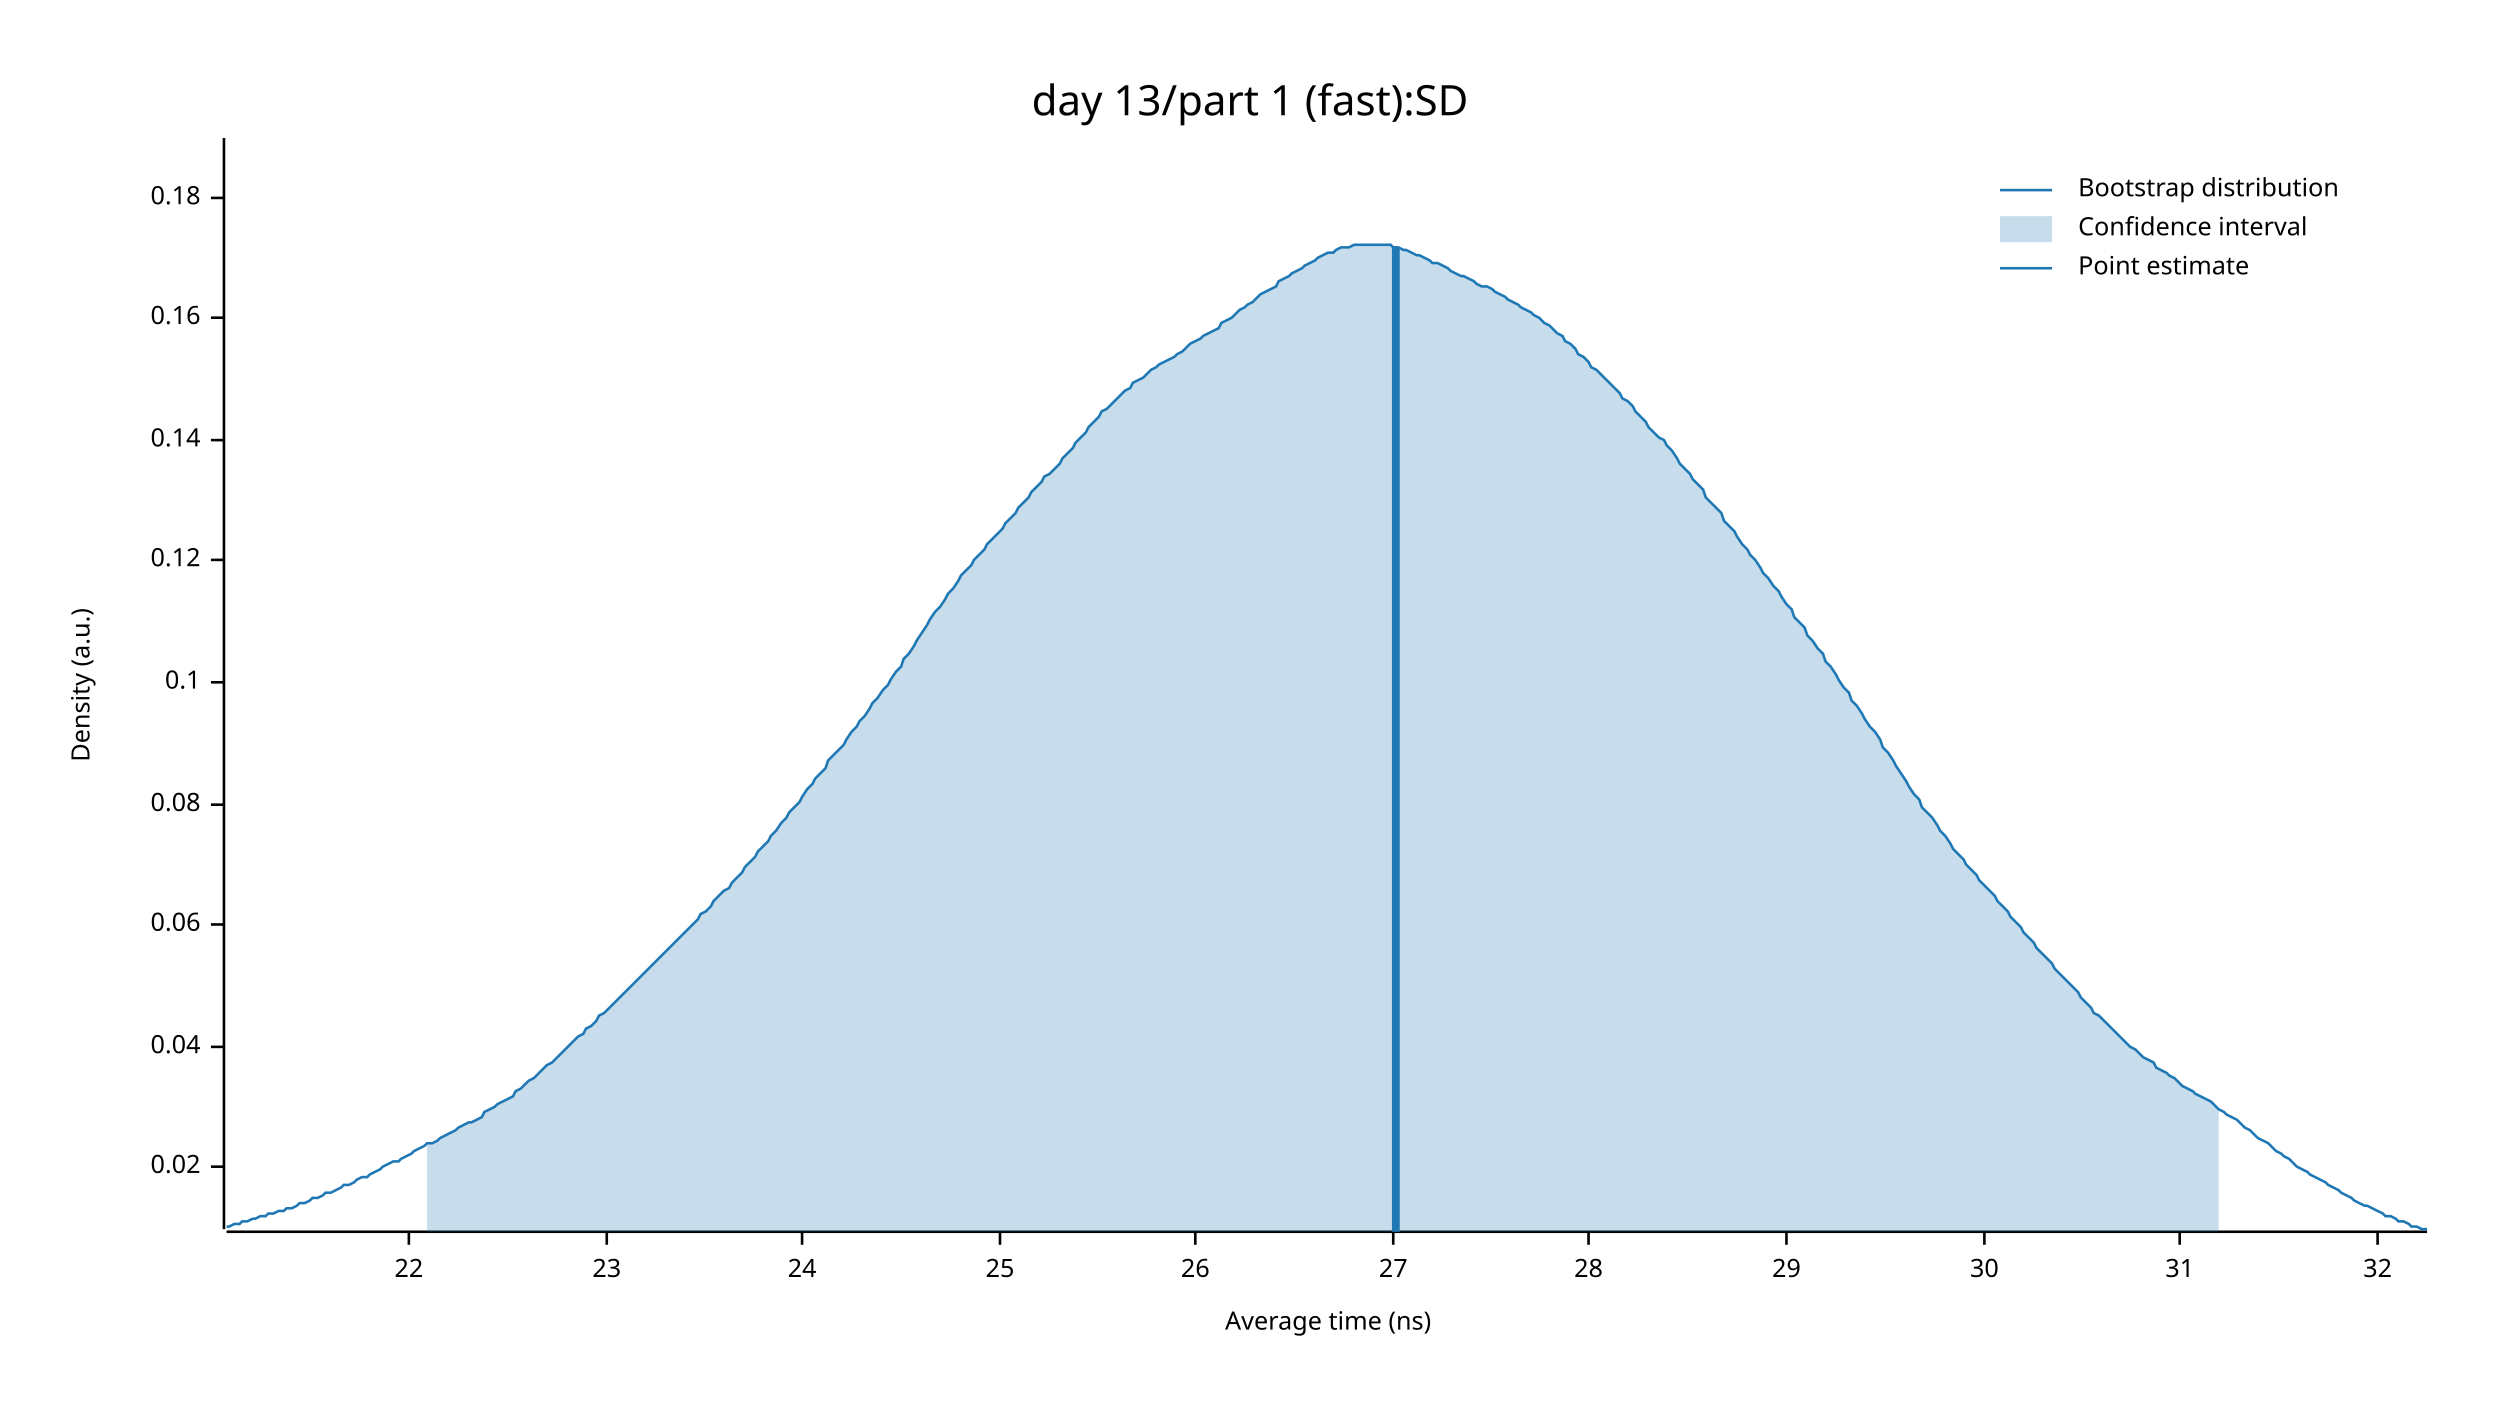
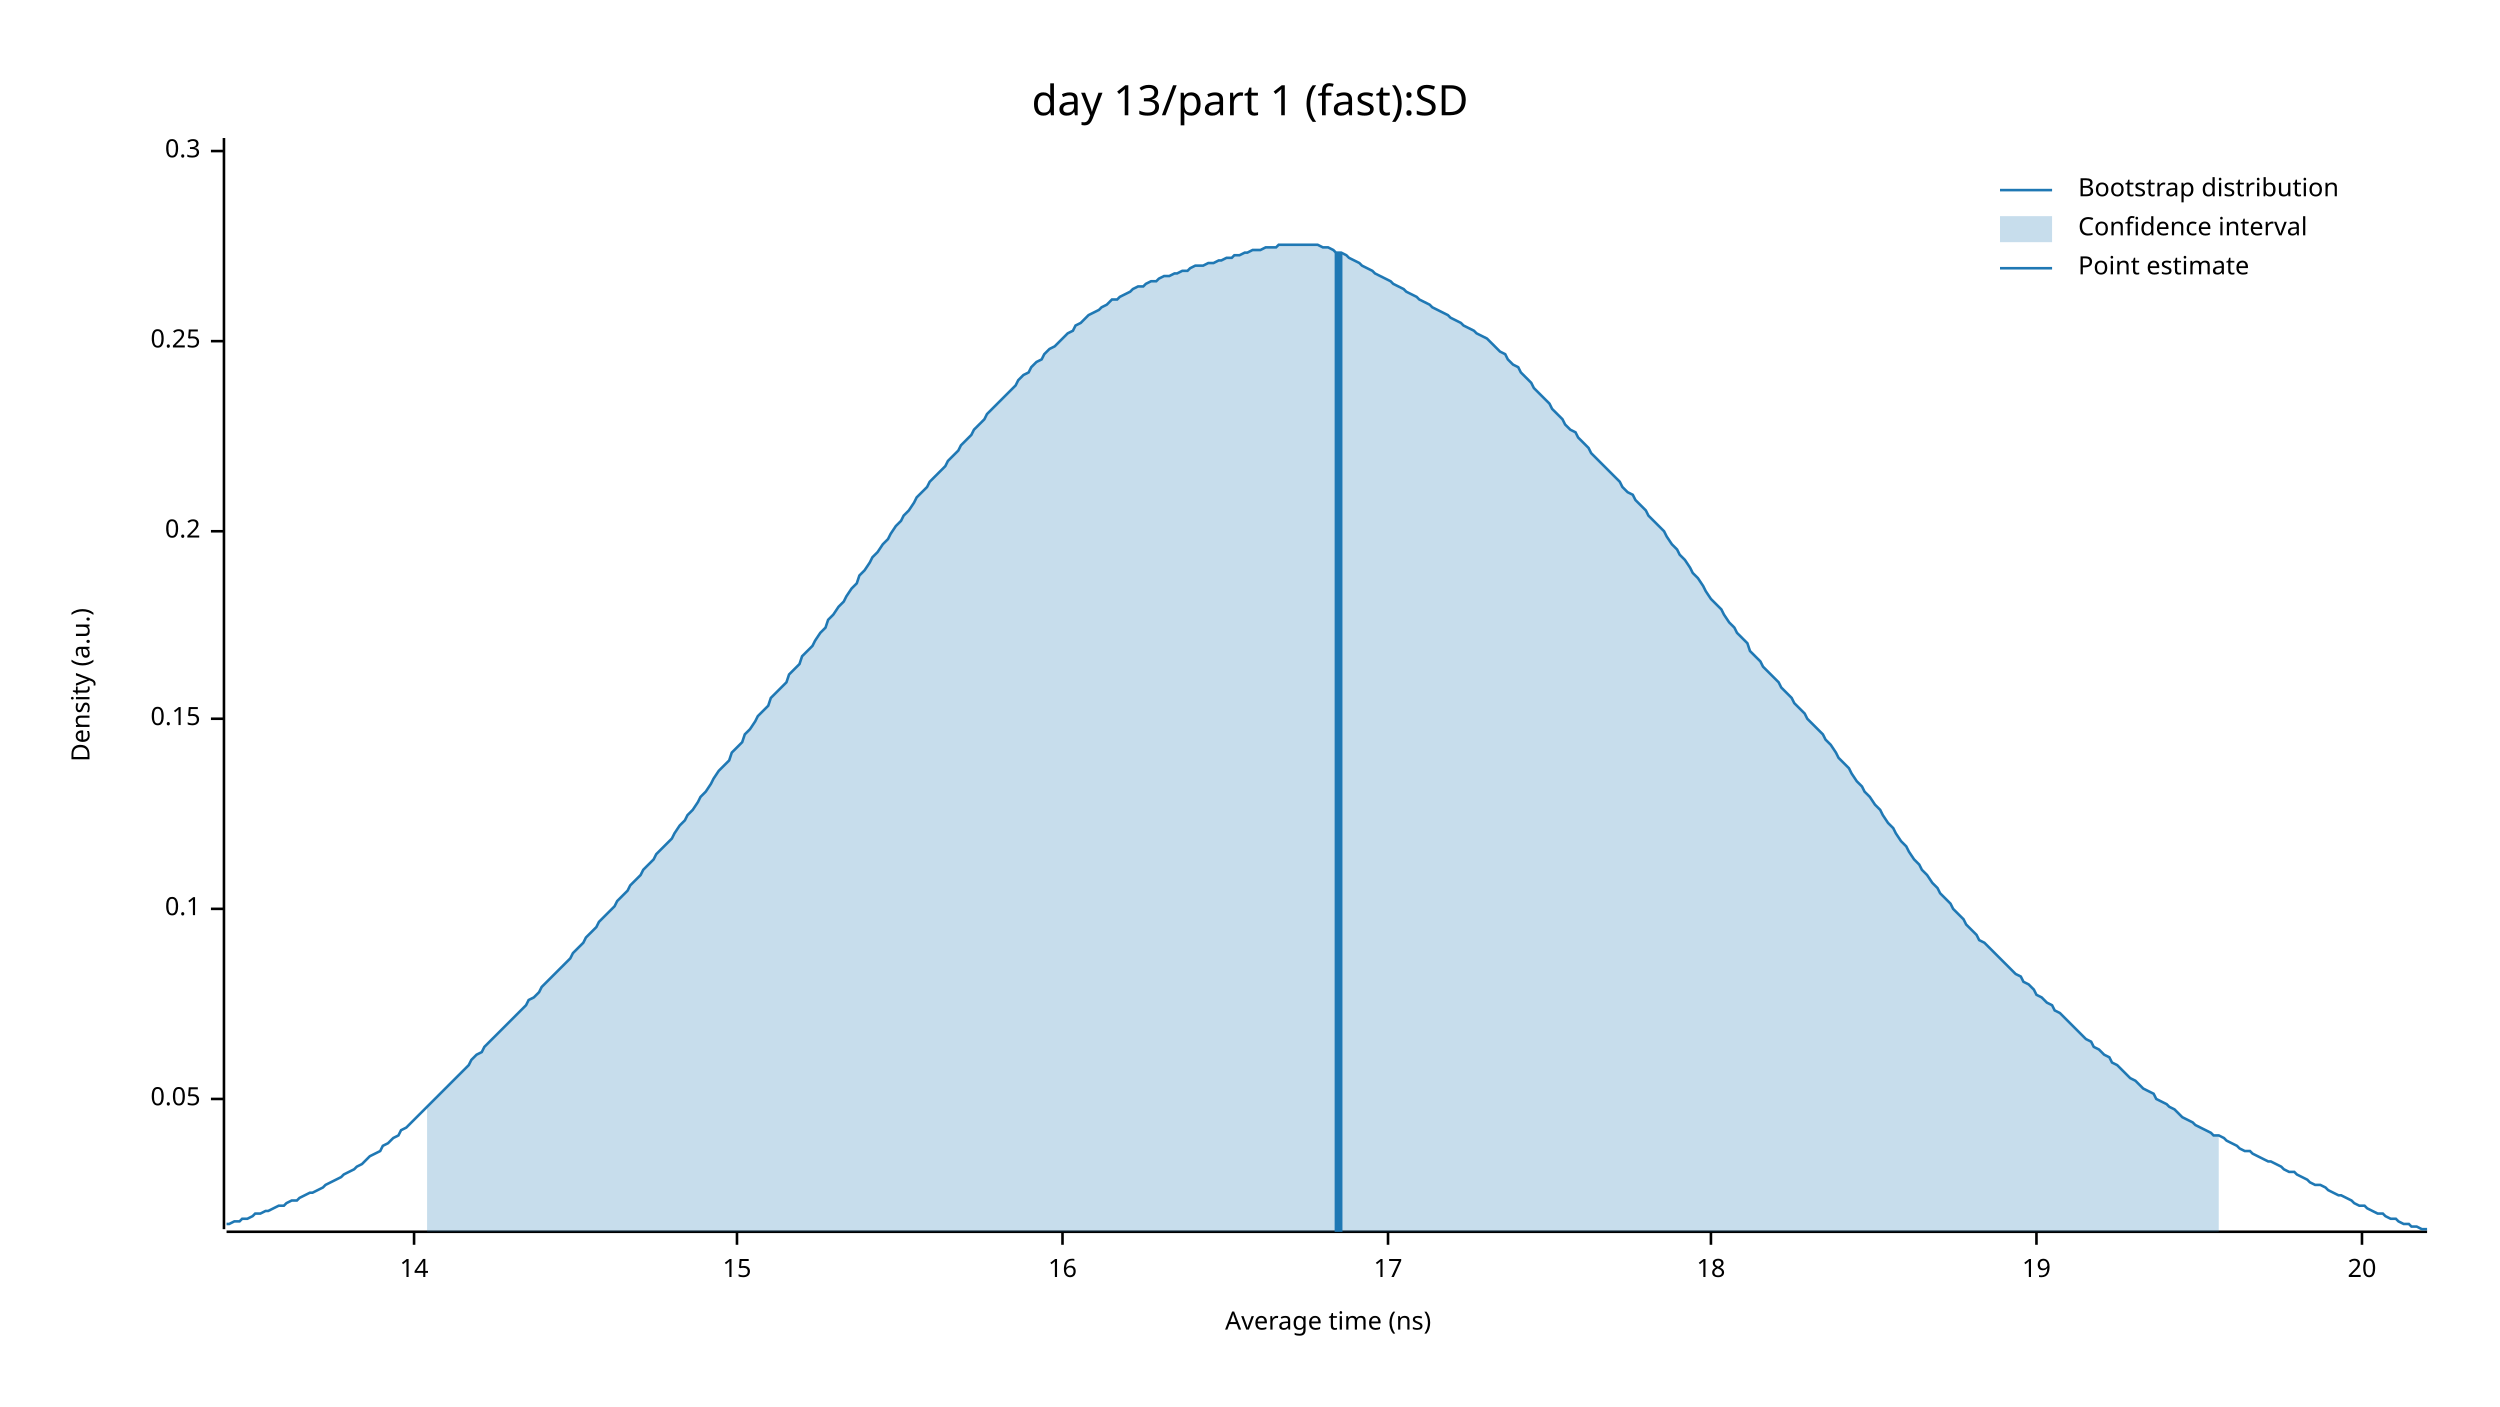
<svg xmlns="http://www.w3.org/2000/svg" width="960" height="540" viewBox="0 0 960 540">
  <text x="480" y="32" dy="0.76em" text-anchor="middle" font-family="sans-serif" font-size="16.129" opacity="1" fill="#000000">
day 13/part 1 (fast):SD
</text>
  <text x="27" y="263" dy="0.76em" text-anchor="middle" font-family="sans-serif" font-size="9.677" opacity="1" fill="#000000" transform="rotate(270, 27, 263)">
Density (a.u.)
</text>
  <text x="510" y="513" dy="-0.5ex" text-anchor="middle" font-family="sans-serif" font-size="9.677" opacity="1" fill="#000000">
Average time (ns)
</text>
  <polyline fill="none" opacity="1" stroke="#000000" stroke-width="1" points="86,53 86,472 " />
-   <text x="77" y="448" dy="0.5ex" text-anchor="end" font-family="sans-serif" font-size="9.677" opacity="1" fill="#000000">
- 0.02
+   <text x="77" y="422" dy="0.5ex" text-anchor="end" font-family="sans-serif" font-size="9.677" opacity="1" fill="#000000">
+ 0.05
</text>
-   <polyline fill="none" opacity="1" stroke="#000000" stroke-width="1" points="81,448 86,448 " />
-   <text x="77" y="402" dy="0.5ex" text-anchor="end" font-family="sans-serif" font-size="9.677" opacity="1" fill="#000000">
- 0.04
- </text>
-   <polyline fill="none" opacity="1" stroke="#000000" stroke-width="1" points="81,402 86,402 " />
-   <text x="77" y="355" dy="0.5ex" text-anchor="end" font-family="sans-serif" font-size="9.677" opacity="1" fill="#000000">
- 0.06
- </text>
-   <polyline fill="none" opacity="1" stroke="#000000" stroke-width="1" points="81,355 86,355 " />
-   <text x="77" y="309" dy="0.5ex" text-anchor="end" font-family="sans-serif" font-size="9.677" opacity="1" fill="#000000">
- 0.08
- </text>
-   <polyline fill="none" opacity="1" stroke="#000000" stroke-width="1" points="81,309 86,309 " />
-   <text x="77" y="262" dy="0.5ex" text-anchor="end" font-family="sans-serif" font-size="9.677" opacity="1" fill="#000000">
+   <polyline fill="none" opacity="1" stroke="#000000" stroke-width="1" points="81,422 86,422 " />
+   <text x="77" y="349" dy="0.5ex" text-anchor="end" font-family="sans-serif" font-size="9.677" opacity="1" fill="#000000">
0.1
</text>
-   <polyline fill="none" opacity="1" stroke="#000000" stroke-width="1" points="81,262 86,262 " />
-   <text x="77" y="215" dy="0.5ex" text-anchor="end" font-family="sans-serif" font-size="9.677" opacity="1" fill="#000000">
- 0.12
+   <polyline fill="none" opacity="1" stroke="#000000" stroke-width="1" points="81,349 86,349 " />
+   <text x="77" y="276" dy="0.5ex" text-anchor="end" font-family="sans-serif" font-size="9.677" opacity="1" fill="#000000">
+ 0.15
</text>
-   <polyline fill="none" opacity="1" stroke="#000000" stroke-width="1" points="81,215 86,215 " />
-   <text x="77" y="169" dy="0.5ex" text-anchor="end" font-family="sans-serif" font-size="9.677" opacity="1" fill="#000000">
- 0.14
+   <polyline fill="none" opacity="1" stroke="#000000" stroke-width="1" points="81,276 86,276 " />
+   <text x="77" y="204" dy="0.5ex" text-anchor="end" font-family="sans-serif" font-size="9.677" opacity="1" fill="#000000">
+ 0.2
</text>
-   <polyline fill="none" opacity="1" stroke="#000000" stroke-width="1" points="81,169 86,169 " />
-   <text x="77" y="122" dy="0.5ex" text-anchor="end" font-family="sans-serif" font-size="9.677" opacity="1" fill="#000000">
- 0.16
+   <polyline fill="none" opacity="1" stroke="#000000" stroke-width="1" points="81,204 86,204 " />
+   <text x="77" y="131" dy="0.5ex" text-anchor="end" font-family="sans-serif" font-size="9.677" opacity="1" fill="#000000">
+ 0.25
</text>
-   <polyline fill="none" opacity="1" stroke="#000000" stroke-width="1" points="81,122 86,122 " />
-   <text x="77" y="76" dy="0.5ex" text-anchor="end" font-family="sans-serif" font-size="9.677" opacity="1" fill="#000000">
- 0.18
+   <polyline fill="none" opacity="1" stroke="#000000" stroke-width="1" points="81,131 86,131 " />
+   <text x="77" y="58" dy="0.5ex" text-anchor="end" font-family="sans-serif" font-size="9.677" opacity="1" fill="#000000">
+ 0.3
</text>
-   <polyline fill="none" opacity="1" stroke="#000000" stroke-width="1" points="81,76 86,76 " />
+   <polyline fill="none" opacity="1" stroke="#000000" stroke-width="1" points="81,58 86,58 " />
  <polyline fill="none" opacity="1" stroke="#000000" stroke-width="1" points="87,473 932,473 " />
-   <text x="157" y="483" dy="0.76em" text-anchor="middle" font-family="sans-serif" font-size="9.677" opacity="1" fill="#000000">
- 22
+   <text x="159" y="483" dy="0.76em" text-anchor="middle" font-family="sans-serif" font-size="9.677" opacity="1" fill="#000000">
+ 14
</text>
-   <polyline fill="none" opacity="1" stroke="#000000" stroke-width="1" points="157,473 157,478 " />
-   <text x="233" y="483" dy="0.76em" text-anchor="middle" font-family="sans-serif" font-size="9.677" opacity="1" fill="#000000">
- 23
+   <polyline fill="none" opacity="1" stroke="#000000" stroke-width="1" points="159,473 159,478 " />
+   <text x="283" y="483" dy="0.76em" text-anchor="middle" font-family="sans-serif" font-size="9.677" opacity="1" fill="#000000">
+ 15
</text>
-   <polyline fill="none" opacity="1" stroke="#000000" stroke-width="1" points="233,473 233,478 " />
-   <text x="308" y="483" dy="0.76em" text-anchor="middle" font-family="sans-serif" font-size="9.677" opacity="1" fill="#000000">
- 24
+   <polyline fill="none" opacity="1" stroke="#000000" stroke-width="1" points="283,473 283,478 " />
+   <text x="408" y="483" dy="0.76em" text-anchor="middle" font-family="sans-serif" font-size="9.677" opacity="1" fill="#000000">
+ 16
</text>
-   <polyline fill="none" opacity="1" stroke="#000000" stroke-width="1" points="308,473 308,478 " />
-   <text x="384" y="483" dy="0.76em" text-anchor="middle" font-family="sans-serif" font-size="9.677" opacity="1" fill="#000000">
- 25
+   <polyline fill="none" opacity="1" stroke="#000000" stroke-width="1" points="408,473 408,478 " />
+   <text x="533" y="483" dy="0.76em" text-anchor="middle" font-family="sans-serif" font-size="9.677" opacity="1" fill="#000000">
+ 17
</text>
-   <polyline fill="none" opacity="1" stroke="#000000" stroke-width="1" points="384,473 384,478 " />
-   <text x="459" y="483" dy="0.76em" text-anchor="middle" font-family="sans-serif" font-size="9.677" opacity="1" fill="#000000">
- 26
+   <polyline fill="none" opacity="1" stroke="#000000" stroke-width="1" points="533,473 533,478 " />
+   <text x="657" y="483" dy="0.76em" text-anchor="middle" font-family="sans-serif" font-size="9.677" opacity="1" fill="#000000">
+ 18
</text>
-   <polyline fill="none" opacity="1" stroke="#000000" stroke-width="1" points="459,473 459,478 " />
-   <text x="535" y="483" dy="0.76em" text-anchor="middle" font-family="sans-serif" font-size="9.677" opacity="1" fill="#000000">
- 27
+   <polyline fill="none" opacity="1" stroke="#000000" stroke-width="1" points="657,473 657,478 " />
+   <text x="782" y="483" dy="0.76em" text-anchor="middle" font-family="sans-serif" font-size="9.677" opacity="1" fill="#000000">
+ 19
</text>
-   <polyline fill="none" opacity="1" stroke="#000000" stroke-width="1" points="535,473 535,478 " />
-   <text x="610" y="483" dy="0.76em" text-anchor="middle" font-family="sans-serif" font-size="9.677" opacity="1" fill="#000000">
- 28
+   <polyline fill="none" opacity="1" stroke="#000000" stroke-width="1" points="782,473 782,478 " />
+   <text x="907" y="483" dy="0.76em" text-anchor="middle" font-family="sans-serif" font-size="9.677" opacity="1" fill="#000000">
+ 20
</text>
-   <polyline fill="none" opacity="1" stroke="#000000" stroke-width="1" points="610,473 610,478 " />
-   <text x="686" y="483" dy="0.76em" text-anchor="middle" font-family="sans-serif" font-size="9.677" opacity="1" fill="#000000">
- 29
- </text>
-   <polyline fill="none" opacity="1" stroke="#000000" stroke-width="1" points="686,473 686,478 " />
-   <text x="762" y="483" dy="0.76em" text-anchor="middle" font-family="sans-serif" font-size="9.677" opacity="1" fill="#000000">
- 30
- </text>
-   <polyline fill="none" opacity="1" stroke="#000000" stroke-width="1" points="762,473 762,478 " />
-   <text x="837" y="483" dy="0.76em" text-anchor="middle" font-family="sans-serif" font-size="9.677" opacity="1" fill="#000000">
- 31
- </text>
-   <polyline fill="none" opacity="1" stroke="#000000" stroke-width="1" points="837,473 837,478 " />
-   <text x="913" y="483" dy="0.76em" text-anchor="middle" font-family="sans-serif" font-size="9.677" opacity="1" fill="#000000">
- 32
- </text>
-   <polyline fill="none" opacity="1" stroke="#000000" stroke-width="1" points="913,473 913,478 " />
-   <polyline fill="none" opacity="1" stroke="#1F78B4" stroke-width="1" points="87,471 88,471 90,470 92,470 93,469 95,469 97,468 98,468 100,467 102,467 103,466 105,466 107,465 109,465 110,464 112,464 114,463 115,462 117,462 119,461 120,460 122,460 124,459 125,458 127,458 129,457 131,456 132,455 134,455 136,454 137,453 139,452 141,452 142,451 144,450 146,449 147,448 149,447 151,446 153,446 154,445 156,444 158,443 159,442 161,441 163,440 164,439 166,439 168,438 169,437 171,436 173,435 175,434 176,433 178,432 180,431 181,431 183,430 185,429 186,427 188,426 190,425 191,424 193,423 195,422 197,421 198,419 200,418 202,416 203,415 205,414 207,412 208,411 210,409 212,408 214,406 215,405 217,403 219,401 220,400 222,398 224,397 225,395 227,394 229,392 230,390 232,389 234,387 236,385 237,384 239,382 241,380 242,379 244,377 246,375 247,374 249,372 251,370 252,369 254,367 256,365 258,363 259,362 261,360 263,358 264,357 266,355 268,353 269,351 271,350 273,348 274,346 276,344 278,342 280,341 281,339 283,337 285,335 286,333 288,331 290,329 291,327 293,325 295,323 296,321 298,319 300,316 302,314 303,312 305,310 307,308 308,306 310,303 312,301 313,299 315,297 317,295 318,292 320,290 322,288 324,286 325,284 327,281 329,279 330,277 332,275 334,272 335,270 337,268 339,265 341,263 342,261 344,258 346,256 347,253 349,251 351,248 352,246 354,243 356,240 357,238 359,235 361,233 363,230 364,228 366,226 368,223 369,221 371,219 373,217 374,215 376,213 378,211 379,209 381,207 383,205 385,203 386,201 388,199 390,197 391,195 393,193 395,191 396,189 398,187 400,185 401,183 403,182 405,180 407,178 408,176 410,174 412,172 413,170 415,168 417,166 418,164 420,162 422,160 423,158 425,157 427,155 429,153 430,152 432,150 434,149 435,147 437,146 439,145 440,144 442,142 444,141 445,140 447,139 449,138 451,137 452,136 454,135 456,133 457,132 459,131 461,130 462,129 464,128 466,127 468,126 469,124 471,123 473,122 474,121 476,119 478,118 479,117 481,116 483,114 484,113 486,112 488,111 490,110 491,108 493,107 495,106 496,105 498,104 500,103 501,102 503,101 505,100 506,99 508,98 510,97 512,97 513,96 515,95 517,95 518,95 520,94 522,94 523,94 525,94 527,94 528,94 530,94 532,94 534,94 535,95 537,95 539,96 540,96 542,97 544,98 545,98 547,99 549,100 550,101 552,101 554,102 556,103 557,104 559,105 561,106 562,106 564,107 566,108 567,109 569,110 571,110 573,111 574,112 576,113 578,114 579,115 581,116 583,117 584,118 586,119 588,120 589,121 591,122 593,124 595,125 596,126 598,128 600,129 601,131 603,132 605,134 606,136 608,137 610,139 611,141 613,142 615,144 617,146 618,147 620,149 622,151 623,153 625,154 627,156 628,158 630,160 632,162 633,164 635,166 637,168 639,169 640,171 642,173 644,176 645,178 647,180 649,182 650,184 652,186 654,188 655,191 657,193 659,195 661,197 662,200 664,202 666,204 667,206 669,209 671,211 672,213 674,215 676,218 677,220 679,222 681,225 683,227 684,229 686,232 688,234 689,237 691,239 693,241 694,244 696,246 698,249 700,251 701,254 703,256 705,259 706,261 708,264 710,266 711,269 713,271 715,274 716,276 718,279 720,281 722,284 723,287 725,289 727,292 728,294 730,297 732,300 733,302 735,305 737,307 738,310 740,312 742,314 744,317 745,319 747,321 749,324 750,326 752,328 754,330 755,332 757,334 759,336 760,338 762,340 764,342 766,344 767,346 769,348 771,350 772,352 774,354 776,356 777,358 779,360 781,362 782,364 784,366 786,368 788,370 789,372 791,374 793,376 794,377 796,379 798,381 799,383 801,385 803,387 804,389 806,390 808,392 810,394 811,395 813,397 815,399 816,400 818,402 820,403 821,404 823,406 825,407 827,408 828,410 830,411 832,412 833,413 835,414 837,416 838,417 840,418 842,419 843,420 845,421 847,422 849,423 850,424 852,426 854,427 855,428 857,429 859,430 860,431 862,433 864,434 865,435 867,437 869,438 871,439 872,440 874,442 876,443 877,444 879,445 881,447 882,448 884,449 886,450 887,451 889,452 891,453 893,454 894,455 896,456 898,457 899,458 901,459 903,460 904,461 906,462 908,463 909,463 911,464 913,465 915,466 916,467 918,467 920,468 921,469 923,469 925,470 926,471 928,471 930,472 932,472 " />
-   <polygon opacity="0.25" fill="#1F78B4" points="164,439 166,439 168,438 169,437 171,436 173,435 175,434 176,433 178,432 180,431 181,431 183,430 185,429 186,427 188,426 190,425 191,424 193,423 195,422 197,421 198,419 200,418 202,416 203,415 205,414 207,412 208,411 210,409 212,408 214,406 215,405 217,403 219,401 220,400 222,398 224,397 225,395 227,394 229,392 230,390 232,389 234,387 236,385 237,384 239,382 241,380 242,379 244,377 246,375 247,374 249,372 251,370 252,369 254,367 256,365 258,363 259,362 261,360 263,358 264,357 266,355 268,353 269,351 271,350 273,348 274,346 276,344 278,342 280,341 281,339 283,337 285,335 286,333 288,331 290,329 291,327 293,325 295,323 296,321 298,319 300,316 302,314 303,312 305,310 307,308 308,306 310,303 312,301 313,299 315,297 317,295 318,292 320,290 322,288 324,286 325,284 327,281 329,279 330,277 332,275 334,272 335,270 337,268 339,265 341,263 342,261 344,258 346,256 347,253 349,251 351,248 352,246 354,243 356,240 357,238 359,235 361,233 363,230 364,228 366,226 368,223 369,221 371,219 373,217 374,215 376,213 378,211 379,209 381,207 383,205 385,203 386,201 388,199 390,197 391,195 393,193 395,191 396,189 398,187 400,185 401,183 403,182 405,180 407,178 408,176 410,174 412,172 413,170 415,168 417,166 418,164 420,162 422,160 423,158 425,157 427,155 429,153 430,152 432,150 434,149 435,147 437,146 439,145 440,144 442,142 444,141 445,140 447,139 449,138 451,137 452,136 454,135 456,133 457,132 459,131 461,130 462,129 464,128 466,127 468,126 469,124 471,123 473,122 474,121 476,119 478,118 479,117 481,116 483,114 484,113 486,112 488,111 490,110 491,108 493,107 495,106 496,105 498,104 500,103 501,102 503,101 505,100 506,99 508,98 510,97 512,97 513,96 515,95 517,95 518,95 520,94 522,94 523,94 525,94 527,94 528,94 530,94 532,94 534,94 535,95 537,95 539,96 540,96 542,97 544,98 545,98 547,99 549,100 550,101 552,101 554,102 556,103 557,104 559,105 561,106 562,106 564,107 566,108 567,109 569,110 571,110 573,111 574,112 576,113 578,114 579,115 581,116 583,117 584,118 586,119 588,120 589,121 591,122 593,124 595,125 596,126 598,128 600,129 601,131 603,132 605,134 606,136 608,137 610,139 611,141 613,142 615,144 617,146 618,147 620,149 622,151 623,153 625,154 627,156 628,158 630,160 632,162 633,164 635,166 637,168 639,169 640,171 642,173 644,176 645,178 647,180 649,182 650,184 652,186 654,188 655,191 657,193 659,195 661,197 662,200 664,202 666,204 667,206 669,209 671,211 672,213 674,215 676,218 677,220 679,222 681,225 683,227 684,229 686,232 688,234 689,237 691,239 693,241 694,244 696,246 698,249 700,251 701,254 703,256 705,259 706,261 708,264 710,266 711,269 713,271 715,274 716,276 718,279 720,281 722,284 723,287 725,289 727,292 728,294 730,297 732,300 733,302 735,305 737,307 738,310 740,312 742,314 744,317 745,319 747,321 749,324 750,326 752,328 754,330 755,332 757,334 759,336 760,338 762,340 764,342 766,344 767,346 769,348 771,350 772,352 774,354 776,356 777,358 779,360 781,362 782,364 784,366 786,368 788,370 789,372 791,374 793,376 794,377 796,379 798,381 799,383 801,385 803,387 804,389 806,390 808,392 810,394 811,395 813,397 815,399 816,400 818,402 820,403 821,404 823,406 825,407 827,408 828,410 830,411 832,412 833,413 835,414 837,416 838,417 840,418 842,419 843,420 845,421 847,422 849,423 850,424 852,426 852,473 164,473 " />
-   <polyline fill="none" opacity="1" stroke="#1F78B4" stroke-width="3" points="536,473 536,95 " />
+   <polyline fill="none" opacity="1" stroke="#000000" stroke-width="1" points="907,473 907,478 " />
+   <polyline fill="none" opacity="1" stroke="#1F78B4" stroke-width="1" points="87,470 88,470 90,469 92,469 93,468 95,468 97,467 98,466 100,466 102,465 103,465 105,464 107,463 109,463 110,462 112,461 114,461 115,460 117,459 119,458 120,458 122,457 124,456 125,455 127,454 129,453 131,452 132,451 134,450 136,449 137,448 139,447 141,445 142,444 144,443 146,442 147,440 149,439 151,437 153,436 154,434 156,433 158,431 159,430 161,428 163,426 164,425 166,423 168,421 169,420 171,418 173,416 175,414 176,413 178,411 180,409 181,407 183,405 185,404 186,402 188,400 190,398 191,397 193,395 195,393 197,391 198,390 200,388 202,386 203,384 205,383 207,381 208,379 210,377 212,375 214,373 215,372 217,370 219,368 220,366 222,364 224,362 225,360 227,358 229,356 230,354 232,352 234,350 236,348 237,346 239,344 241,342 242,340 244,338 246,336 247,334 249,332 251,330 252,328 254,326 256,324 258,322 259,320 261,317 263,315 264,313 266,311 268,308 269,306 271,304 273,301 274,299 276,296 278,294 280,292 281,289 283,287 285,285 286,282 288,280 290,277 291,275 293,273 295,271 296,268 298,266 300,264 302,262 303,259 305,257 307,255 308,252 310,250 312,248 313,246 315,243 317,241 318,238 320,236 322,233 324,231 325,229 327,226 329,224 330,221 332,219 334,216 335,214 337,212 339,209 341,207 342,205 344,202 346,200 347,198 349,196 351,193 352,191 354,189 356,187 357,185 359,183 361,181 363,179 364,177 366,175 368,173 369,171 371,169 373,167 374,165 376,163 378,161 379,159 381,157 383,155 385,153 386,152 388,150 390,148 391,146 393,144 395,143 396,141 398,139 400,138 401,136 403,134 405,133 407,131 408,130 410,128 412,127 413,125 415,124 417,122 418,121 420,120 422,119 423,118 425,117 427,115 429,115 430,114 432,113 434,112 435,111 437,110 439,110 440,109 442,108 444,108 445,107 447,106 449,106 451,105 452,105 454,104 456,104 457,103 459,102 461,102 462,102 464,101 466,101 468,100 469,100 471,99 473,99 474,98 476,98 478,97 479,97 481,96 483,96 484,96 486,95 488,95 490,95 491,94 493,94 495,94 496,94 498,94 500,94 501,94 503,94 505,94 506,94 508,95 510,95 512,96 513,97 515,97 517,98 518,99 520,100 522,101 523,102 525,103 527,104 528,105 530,106 532,107 534,108 535,109 537,110 539,111 540,112 542,113 544,114 545,115 547,116 549,117 550,118 552,119 554,120 556,121 557,122 559,123 561,124 562,125 564,126 566,127 567,128 569,129 571,130 573,132 574,133 576,135 578,136 579,138 581,140 583,141 584,143 586,145 588,147 589,149 591,151 593,153 595,155 596,157 598,159 600,161 601,163 603,165 605,166 606,168 608,170 610,172 611,174 613,176 615,178 617,180 618,181 620,183 622,185 623,187 625,189 627,190 628,192 630,194 632,196 633,198 635,200 637,202 639,204 640,206 642,209 644,211 645,213 647,215 649,218 650,220 652,222 654,225 655,227 657,230 659,232 661,234 662,236 664,239 666,241 667,243 669,245 671,247 672,250 674,252 676,254 677,256 679,258 681,260 683,262 684,264 686,266 688,268 689,270 691,272 693,274 694,276 696,278 698,280 700,282 701,284 703,286 705,289 706,291 708,293 710,295 711,297 713,300 715,302 716,304 718,306 720,309 722,311 723,313 725,316 727,318 728,320 730,323 732,325 733,327 735,330 737,332 738,334 740,336 742,339 744,341 745,343 747,345 749,347 750,349 752,351 754,353 755,355 757,357 759,359 760,361 762,362 764,364 766,366 767,367 769,369 771,371 772,372 774,374 776,375 777,377 779,378 781,380 782,382 784,383 786,385 788,386 789,388 791,389 793,391 794,392 796,394 798,396 799,397 801,399 803,400 804,402 806,403 808,405 810,406 811,408 813,409 815,411 816,412 818,414 820,415 821,416 823,418 825,419 827,420 828,422 830,423 832,424 833,425 835,426 837,428 838,429 840,430 842,431 843,432 845,433 847,434 849,435 850,436 852,436 854,437 855,438 857,439 859,440 860,441 862,442 864,442 865,443 867,444 869,445 871,446 872,446 874,447 876,448 877,449 879,450 881,450 882,451 884,452 886,453 887,454 889,455 891,455 893,456 894,457 896,458 898,459 899,459 901,460 903,461 904,462 906,463 908,463 909,464 911,465 913,466 915,466 916,467 918,468 920,468 921,469 923,470 925,470 926,471 928,471 930,472 932,472 " />
+   <polygon opacity="0.25" fill="#1F78B4" points="164,425 166,423 168,421 169,420 171,418 173,416 175,414 176,413 178,411 180,409 181,407 183,405 185,404 186,402 188,400 190,398 191,397 193,395 195,393 197,391 198,390 200,388 202,386 203,384 205,383 207,381 208,379 210,377 212,375 214,373 215,372 217,370 219,368 220,366 222,364 224,362 225,360 227,358 229,356 230,354 232,352 234,350 236,348 237,346 239,344 241,342 242,340 244,338 246,336 247,334 249,332 251,330 252,328 254,326 256,324 258,322 259,320 261,317 263,315 264,313 266,311 268,308 269,306 271,304 273,301 274,299 276,296 278,294 280,292 281,289 283,287 285,285 286,282 288,280 290,277 291,275 293,273 295,271 296,268 298,266 300,264 302,262 303,259 305,257 307,255 308,252 310,250 312,248 313,246 315,243 317,241 318,238 320,236 322,233 324,231 325,229 327,226 329,224 330,221 332,219 334,216 335,214 337,212 339,209 341,207 342,205 344,202 346,200 347,198 349,196 351,193 352,191 354,189 356,187 357,185 359,183 361,181 363,179 364,177 366,175 368,173 369,171 371,169 373,167 374,165 376,163 378,161 379,159 381,157 383,155 385,153 386,152 388,150 390,148 391,146 393,144 395,143 396,141 398,139 400,138 401,136 403,134 405,133 407,131 408,130 410,128 412,127 413,125 415,124 417,122 418,121 420,120 422,119 423,118 425,117 427,115 429,115 430,114 432,113 434,112 435,111 437,110 439,110 440,109 442,108 444,108 445,107 447,106 449,106 451,105 452,105 454,104 456,104 457,103 459,102 461,102 462,102 464,101 466,101 468,100 469,100 471,99 473,99 474,98 476,98 478,97 479,97 481,96 483,96 484,96 486,95 488,95 490,95 491,94 493,94 495,94 496,94 498,94 500,94 501,94 503,94 505,94 506,94 508,95 510,95 512,96 513,97 515,97 517,98 518,99 520,100 522,101 523,102 525,103 527,104 528,105 530,106 532,107 534,108 535,109 537,110 539,111 540,112 542,113 544,114 545,115 547,116 549,117 550,118 552,119 554,120 556,121 557,122 559,123 561,124 562,125 564,126 566,127 567,128 569,129 571,130 573,132 574,133 576,135 578,136 579,138 581,140 583,141 584,143 586,145 588,147 589,149 591,151 593,153 595,155 596,157 598,159 600,161 601,163 603,165 605,166 606,168 608,170 610,172 611,174 613,176 615,178 617,180 618,181 620,183 622,185 623,187 625,189 627,190 628,192 630,194 632,196 633,198 635,200 637,202 639,204 640,206 642,209 644,211 645,213 647,215 649,218 650,220 652,222 654,225 655,227 657,230 659,232 661,234 662,236 664,239 666,241 667,243 669,245 671,247 672,250 674,252 676,254 677,256 679,258 681,260 683,262 684,264 686,266 688,268 689,270 691,272 693,274 694,276 696,278 698,280 700,282 701,284 703,286 705,289 706,291 708,293 710,295 711,297 713,300 715,302 716,304 718,306 720,309 722,311 723,313 725,316 727,318 728,320 730,323 732,325 733,327 735,330 737,332 738,334 740,336 742,339 744,341 745,343 747,345 749,347 750,349 752,351 754,353 755,355 757,357 759,359 760,361 762,362 764,364 766,366 767,367 769,369 771,371 772,372 774,374 776,375 777,377 779,378 781,380 782,382 784,383 786,385 788,386 789,388 791,389 793,391 794,392 796,394 798,396 799,397 801,399 803,400 804,402 806,403 808,405 810,406 811,408 813,409 815,411 816,412 818,414 820,415 821,416 823,418 825,419 827,420 828,422 830,423 832,424 833,425 835,426 837,428 838,429 840,430 842,431 843,432 845,433 847,434 849,435 850,436 852,436 852,473 164,473 " />
+   <polyline fill="none" opacity="1" stroke="#1F78B4" stroke-width="3" points="514,473 514,97 " />
  <text x="798" y="68" dy="0.76em" text-anchor="start" font-family="sans-serif" font-size="9.677" opacity="1" fill="#000000">
Bootstrap distribution
</text>
  <text x="798" y="83" dy="0.76em" text-anchor="start" font-family="sans-serif" font-size="9.677" opacity="1" fill="#000000">
Confidence interval
</text>
  <text x="798" y="98" dy="0.76em" text-anchor="start" font-family="sans-serif" font-size="9.677" opacity="1" fill="#000000">
Point estimate
</text>
  <polyline fill="none" opacity="1" stroke="#1F78B4" stroke-width="1" points="768,73 788,73 " />
  <rect x="768" y="83" width="20" height="10" opacity="0.25" fill="#1F78B4" stroke="none" />
  <polyline fill="none" opacity="1" stroke="#1F78B4" stroke-width="1" points="768,103 788,103 " />
</svg>
